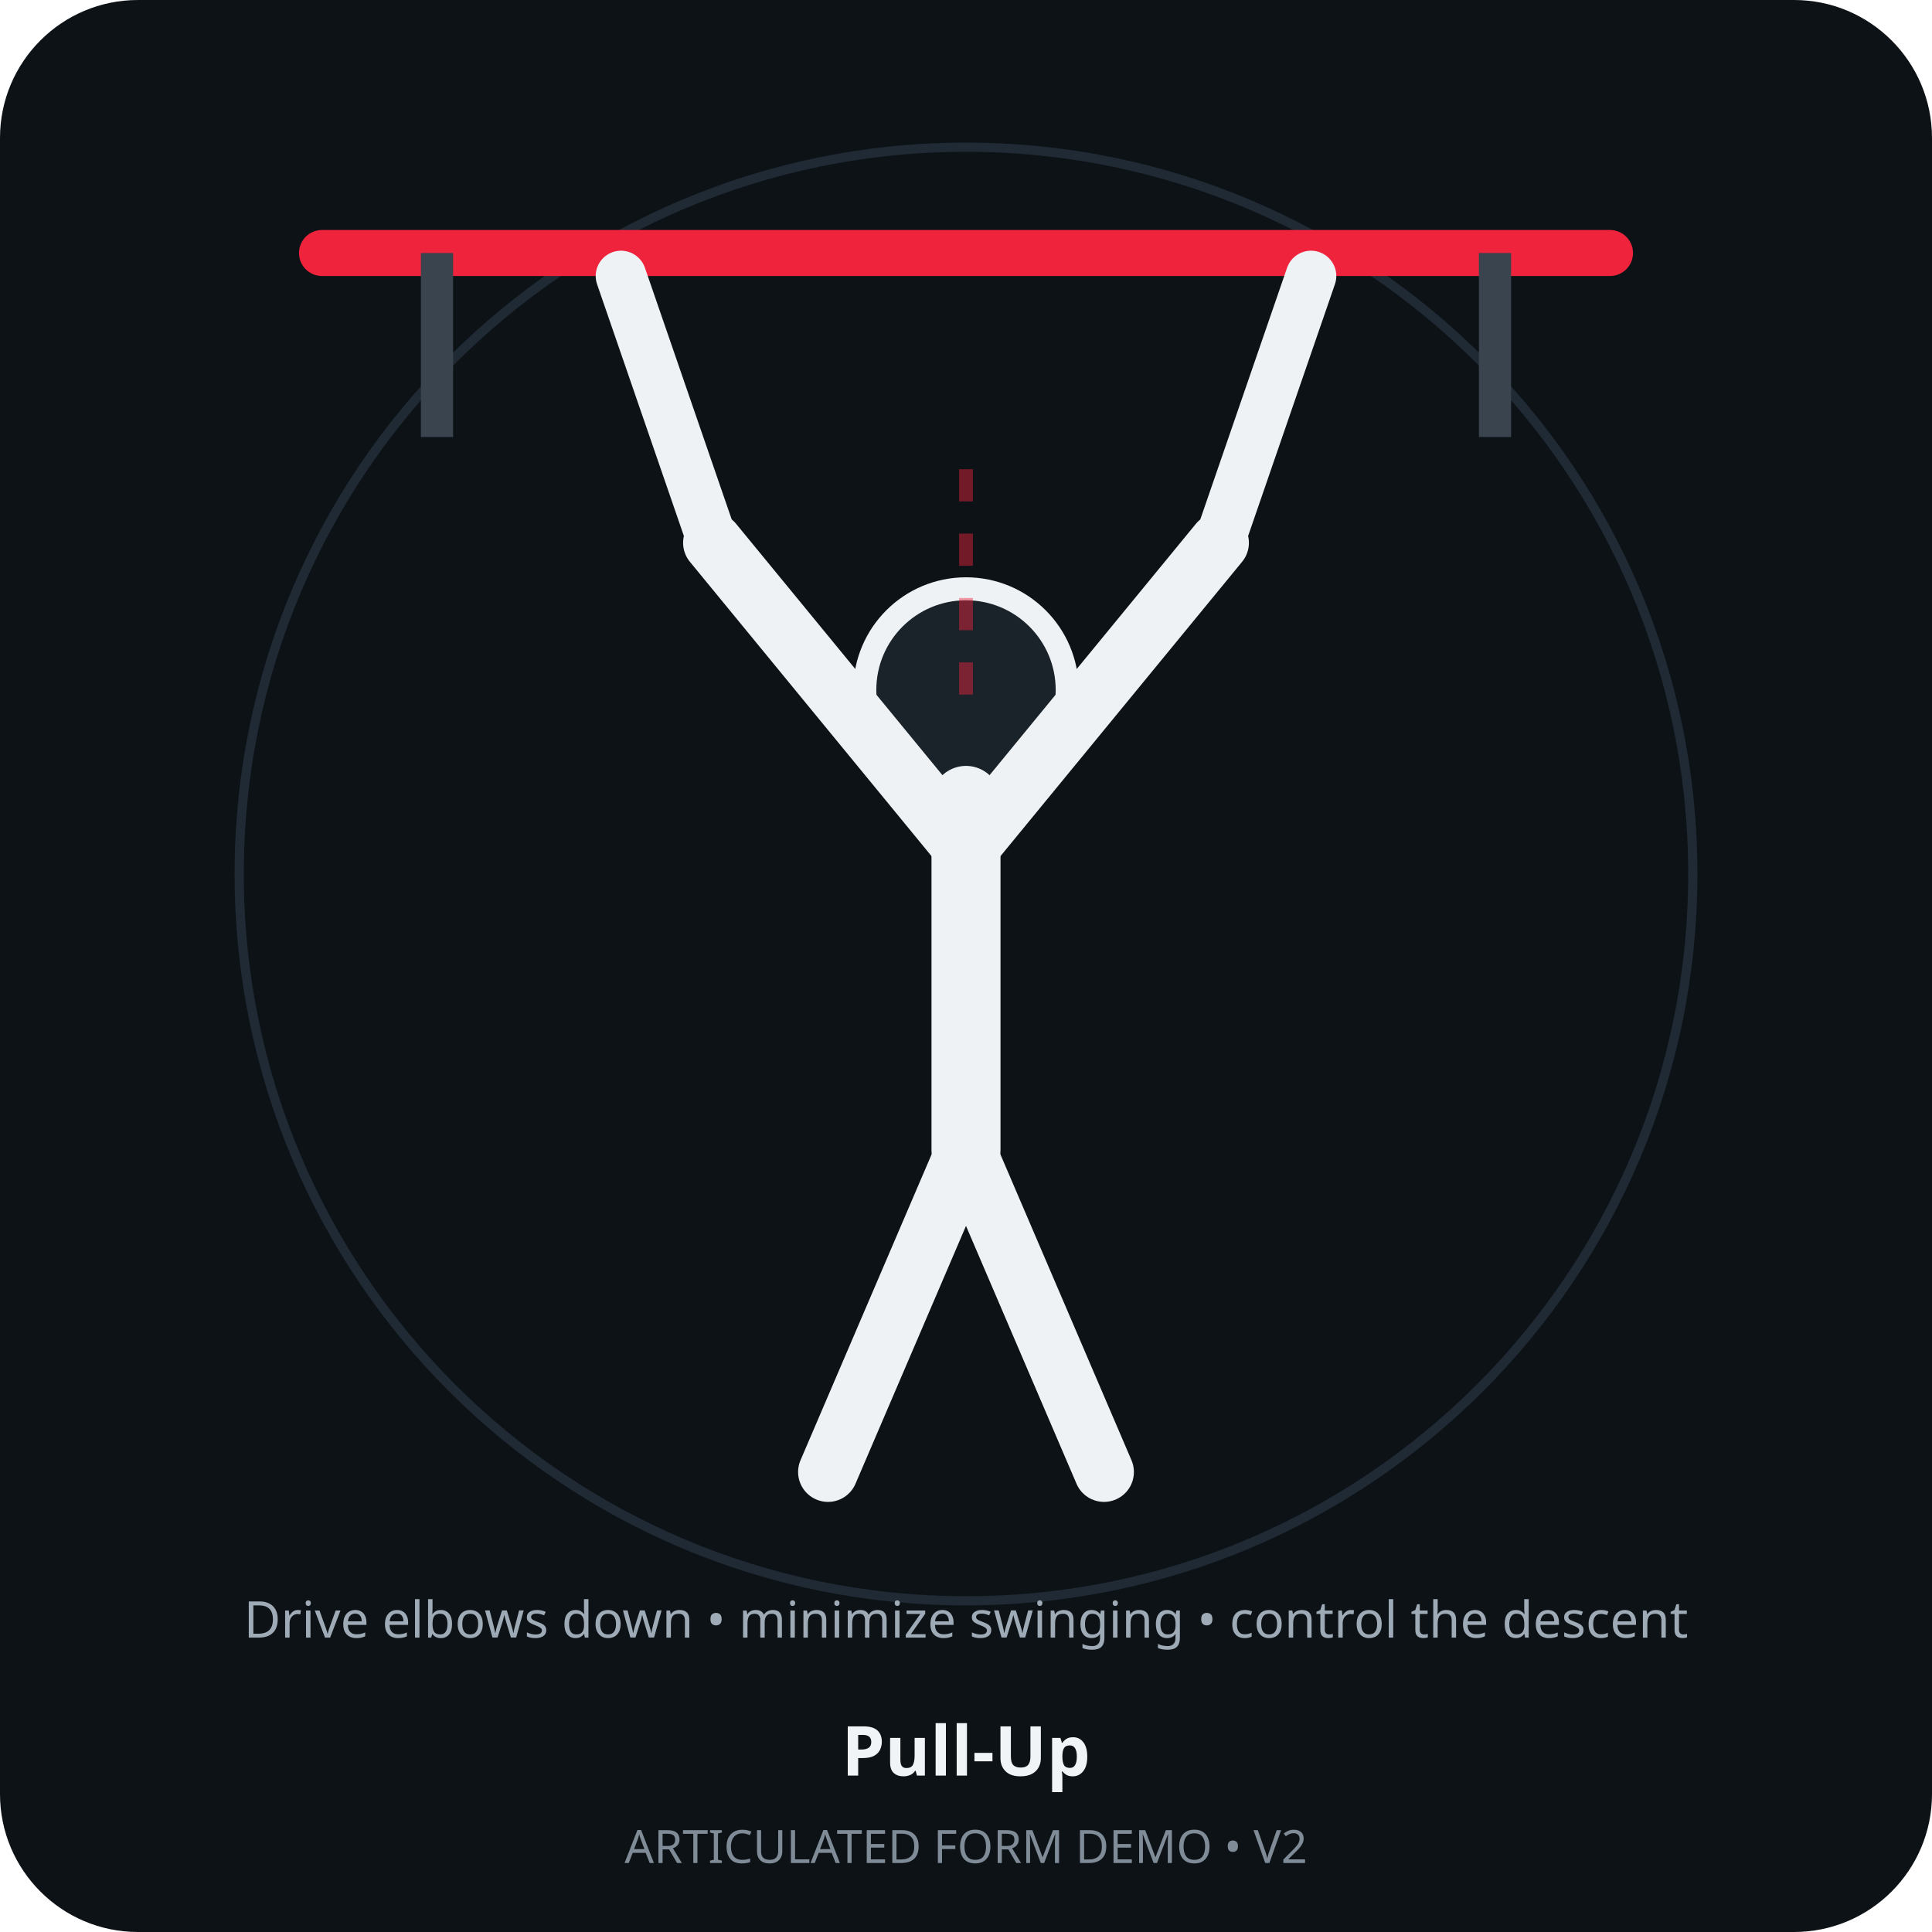
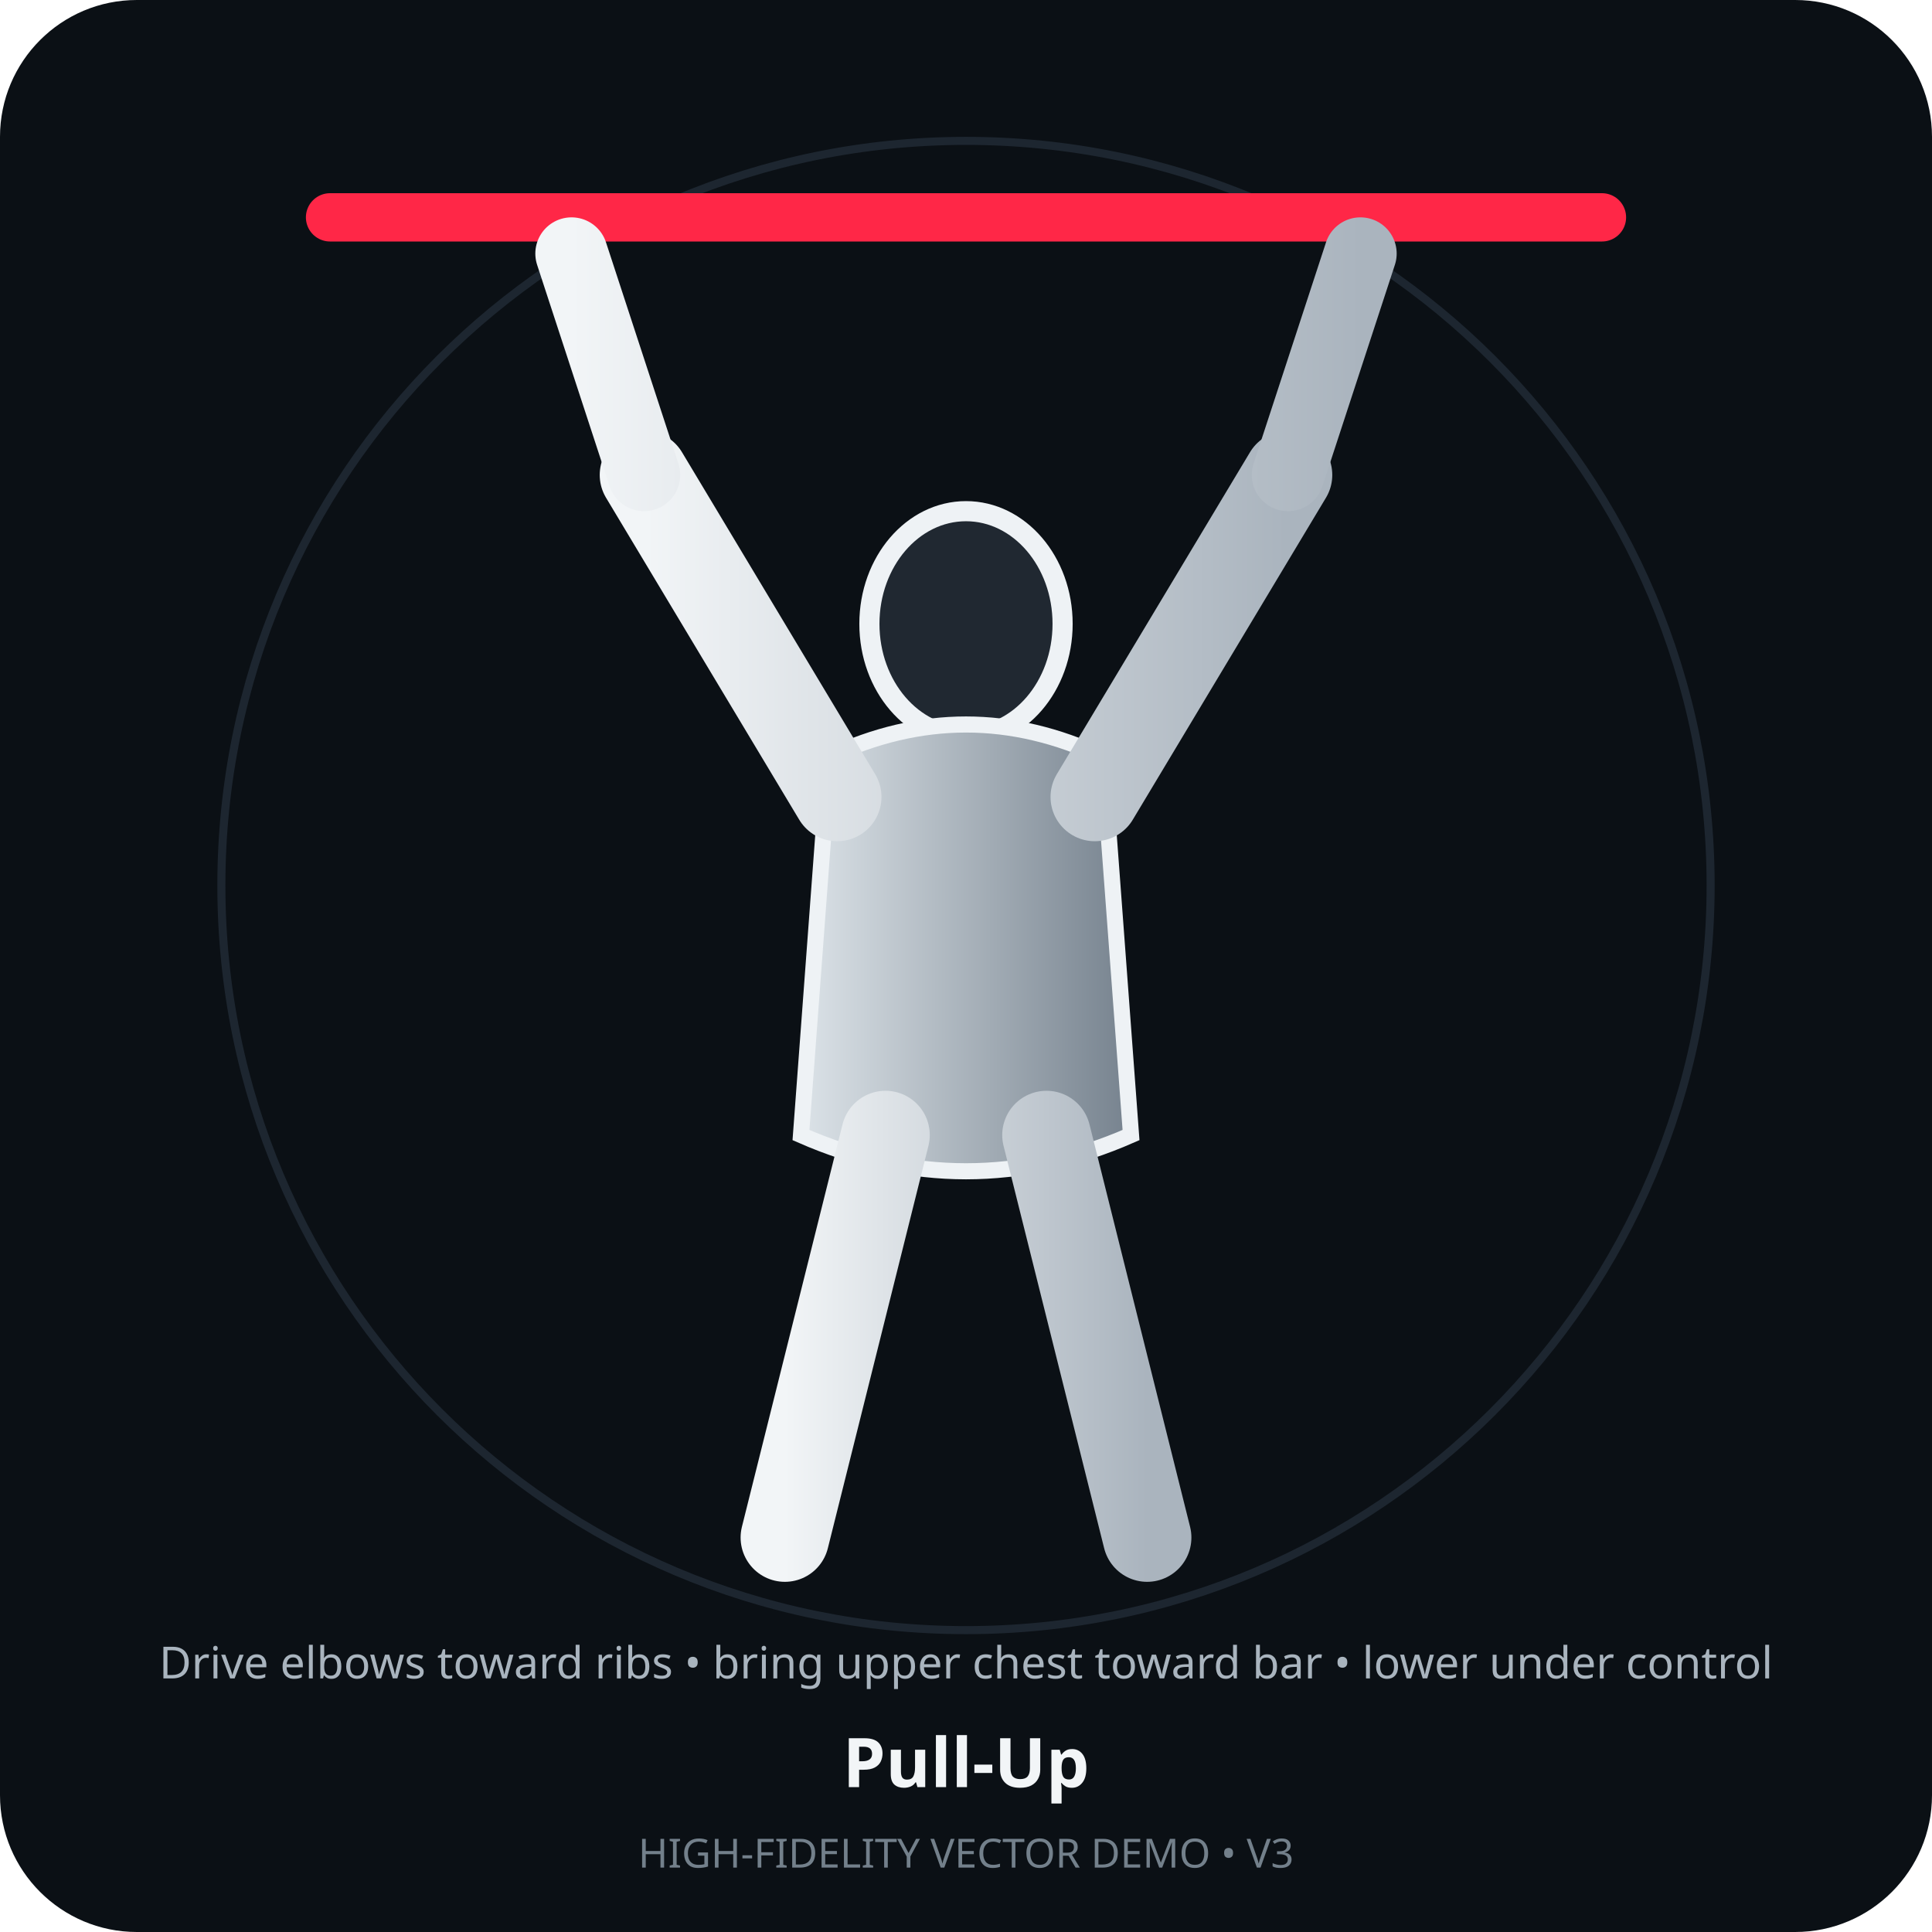
- <svg xmlns="http://www.w3.org/2000/svg" viewBox="0 0 420 420" role="img" aria-label="Pull-Up articulated form demonstration">
-   <rect width="420" height="420" rx="30" fill="#0d1217" />
-   <circle cx="210" cy="190" r="158" fill="none" stroke="#202a34" stroke-width="2" />
-   <path d="M70 55 H350" stroke="#ef233c" stroke-width="10" stroke-linecap="round" />
-   <path d="M95 55 V95 M325 55 V95" stroke="#3a444e" stroke-width="7" />
-   <circle cx="210" cy="150" r="22" fill="#1b232a" stroke="#eef2f5" stroke-width="5">
-     <animate attributeName="cy" values="150;98;98;150" dur="3s" repeatCount="indefinite" />
-   </circle>
-   <line x1="210" y1="174" x2="210" y2="250" stroke="#eef2f5" stroke-width="15" stroke-linecap="round">
-     <animate attributeName="y1" values="174;122;122;174" dur="3s" repeatCount="indefinite" />
-     <animate attributeName="y2" values="250;198;198;250" dur="3s" repeatCount="indefinite" />
-   </line>
-   <line x1="210" y1="185" x2="155" y2="118" stroke="#eef2f5" stroke-width="13" stroke-linecap="round">
-     <animate attributeName="y1" values="185;133;133;185" dur="3s" repeatCount="indefinite" />
-     <animate attributeName="x2" values="155;148;148;155" dur="3s" repeatCount="indefinite" />
-     <animate attributeName="y2" values="118;93;93;118" dur="3s" repeatCount="indefinite" />
-   </line>
-   <line x1="210" y1="185" x2="265" y2="118" stroke="#eef2f5" stroke-width="13" stroke-linecap="round">
-     <animate attributeName="y1" values="185;133;133;185" dur="3s" repeatCount="indefinite" />
-     <animate attributeName="x2" values="265;272;272;265" dur="3s" repeatCount="indefinite" />
-     <animate attributeName="y2" values="118;93;93;118" dur="3s" repeatCount="indefinite" />
-   </line>
-   <line x1="155" y1="118" x2="135" y2="60" stroke="#eef2f5" stroke-width="11" stroke-linecap="round">
-     <animate attributeName="x1" values="155;148;148;155" dur="3s" repeatCount="indefinite" />
-     <animate attributeName="y1" values="118;93;93;118" dur="3s" repeatCount="indefinite" />
-   </line>
-   <line x1="265" y1="118" x2="285" y2="60" stroke="#eef2f5" stroke-width="11" stroke-linecap="round">
-     <animate attributeName="x1" values="265;272;272;265" dur="3s" repeatCount="indefinite" />
-     <animate attributeName="y1" values="118;93;93;118" dur="3s" repeatCount="indefinite" />
-   </line>
-   <line x1="210" y1="250" x2="180" y2="320" stroke="#eef2f5" stroke-width="13" stroke-linecap="round">
-     <animate attributeName="y1" values="250;198;198;250" dur="3s" repeatCount="indefinite" />
-     <animate attributeName="y2" values="320;268;268;320" dur="3s" repeatCount="indefinite" />
-   </line>
-   <line x1="210" y1="250" x2="240" y2="320" stroke="#eef2f5" stroke-width="13" stroke-linecap="round">
-     <animate attributeName="y1" values="250;198;198;250" dur="3s" repeatCount="indefinite" />
-     <animate attributeName="y2" values="320;268;268;320" dur="3s" repeatCount="indefinite" />
-   </line>
-   <path d="M210 151 V95" stroke="#ef233c" stroke-width="3" stroke-dasharray="7 7" opacity=".45" />
-   <text x="210" y="356" text-anchor="middle" fill="#9eabb6" font-family="system-ui,sans-serif" font-size="11">Drive elbows down • minimize swinging • control the descent</text>
-   <text x="210" y="386" text-anchor="middle" fill="#f1f4f7" font-family="system-ui,sans-serif" font-size="15" font-weight="800">Pull-Up</text>
-   <text x="210" y="405" text-anchor="middle" fill="#7f8b96" font-family="system-ui,sans-serif" font-size="10">ARTICULATED FORM DEMO • V2</text>
+ <svg xmlns="http://www.w3.org/2000/svg" viewBox="0 0 480 480" role="img" aria-label="Pull-Up high fidelity form demonstration">
+   <defs>
+     <linearGradient id="skin">
+       <stop offset="0" stop-color="#f2f5f7" />
+       <stop offset="1" stop-color="#aab4be" />
+     </linearGradient>
+     <linearGradient id="body">
+       <stop offset="0" stop-color="#dce3e8" />
+       <stop offset="1" stop-color="#76828e" />
+     </linearGradient>
+   </defs>
+   <rect width="480" height="480" rx="34" fill="#0b1015" />
+   <circle cx="240" cy="220" r="185" fill="none" stroke="#1d2630" stroke-width="2" />
+   <path d="M82 54H398" stroke="#ff2747" stroke-width="12" stroke-linecap="round" />
+   <ellipse cx="240" cy="155" rx="24" ry="28" fill="#202831" stroke="#eef2f5" stroke-width="5">
+     <animate attributeName="cy" values="155;98;98;155" dur="3.2s" repeatCount="indefinite" />
+   </ellipse>
+   <path d="M206 188Q240 172 274 188L281 282Q240 300 199 282Z" fill="url(#body)" stroke="#eef2f5" stroke-width="4">
+     <animate attributeName="d" values="M206 188Q240 172 274 188L281 282Q240 300 199 282Z;M206 131Q240 115 274 131L281 225Q240 243 199 225Z;M206 131Q240 115 274 131L281 225Q240 243 199 225Z;M206 188Q240 172 274 188L281 282Q240 300 199 282Z" dur="3.2s" repeatCount="indefinite" />
+   </path>
+   <path d="M208 198L160 118M272 198L320 118" stroke="url(#skin)" stroke-width="22" stroke-linecap="round">
+     <animateTransform attributeName="transform" type="translate" values="0 0;0 -28;0 -28;0 0" dur="3.2s" repeatCount="indefinite" />
+   </path>
+   <path d="M160 118L142 63M320 118L338 63" stroke="url(#skin)" stroke-width="18" stroke-linecap="round" />
+   <path d="M220 282L195 382M260 282L285 382" stroke="url(#skin)" stroke-width="22" stroke-linecap="round">
+     <animateTransform attributeName="transform" type="translate" values="0 0;0 -57;0 -57;0 0" dur="3.2s" repeatCount="indefinite" />
+   </path>
+   <text x="240" y="417" text-anchor="middle" fill="#a9b4be" font-family="system-ui,sans-serif" font-size="11">Drive elbows toward ribs • bring upper chest toward bar • lower under control</text>
+   <text x="240" y="444" text-anchor="middle" fill="#f2f5f7" font-family="system-ui,sans-serif" font-size="17" font-weight="800">Pull-Up</text>
+   <text x="240" y="464" text-anchor="middle" fill="#73808b" font-family="system-ui,sans-serif" font-size="10">HIGH-FIDELITY VECTOR DEMO • V3</text>
</svg>
